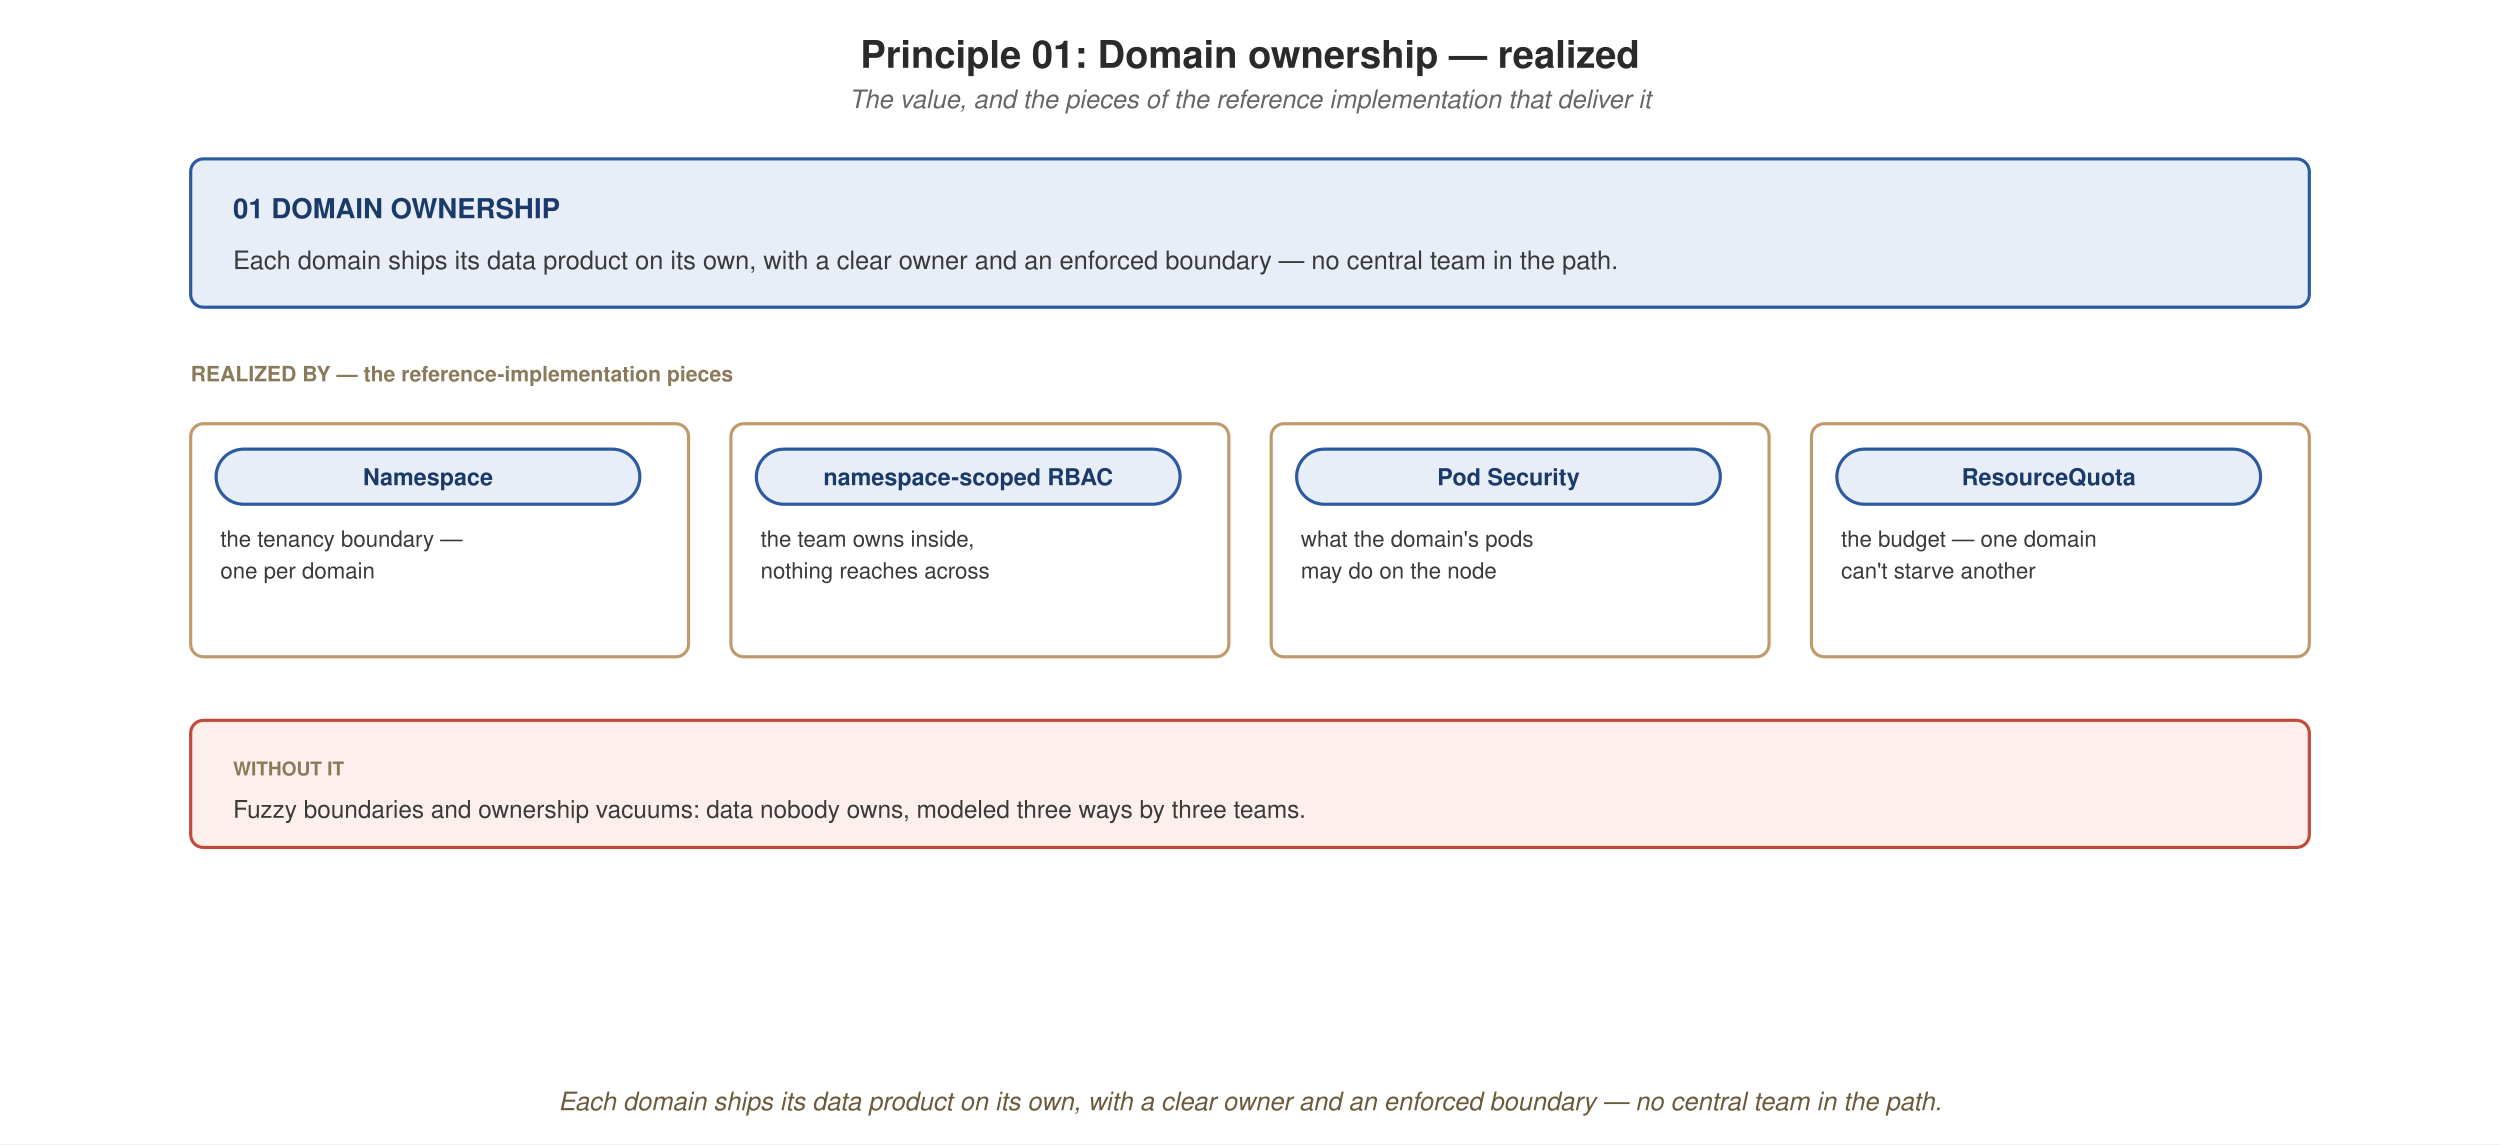
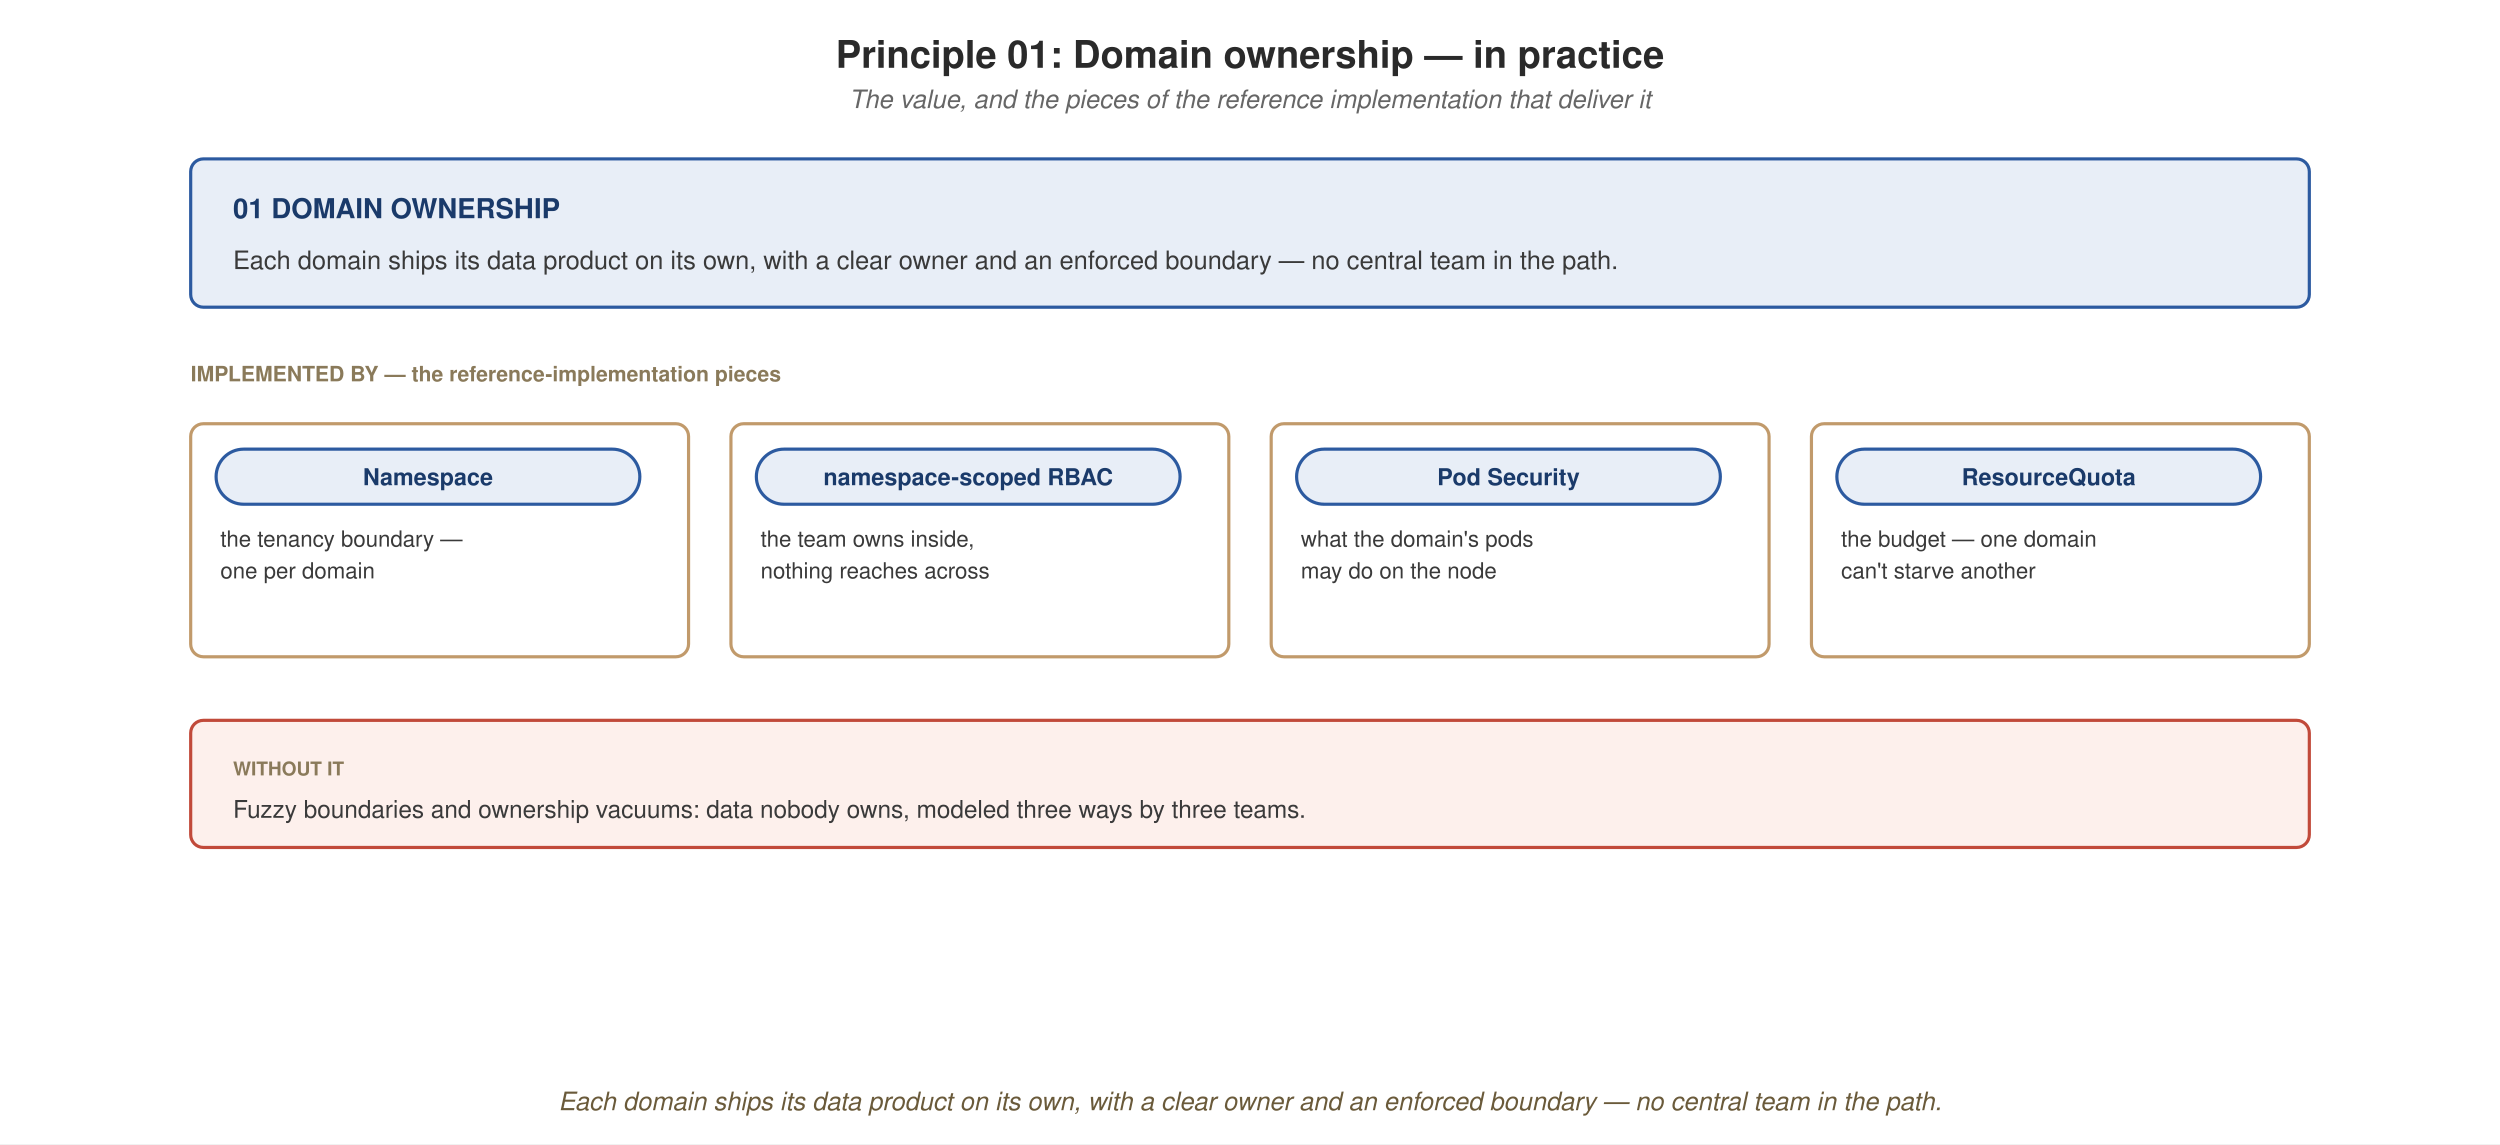
<svg xmlns="http://www.w3.org/2000/svg" viewBox="0 0 1180 540" font-family="Helvetica, -apple-system, 'Segoe UI', Roboto, sans-serif">
  <rect x="0" y="0" width="1180" height="540" fill="#ffffff" />
  <defs>
    <marker id="arr" viewBox="0 0 10 10" refX="9" refY="5" markerWidth="7" markerHeight="7" orient="auto-start-reverse">
      <path d="M0,0 L10,5 L0,10 z" fill="#5a5a5a" />
    </marker>
    <marker id="arrR" viewBox="0 0 10 10" refX="9" refY="5" markerWidth="7" markerHeight="7" orient="auto-start-reverse">
      <path d="M0,0 L10,5 L0,10 z" fill="#c14a3a" />
    </marker>
    <marker id="arrB" viewBox="0 0 10 10" refX="9" refY="5" markerWidth="7" markerHeight="7" orient="auto-start-reverse">
      <path d="M0,0 L10,5 L0,10 z" fill="#2c5aa0" />
    </marker>
    <marker id="arrG" viewBox="0 0 10 10" refX="9" refY="5" markerWidth="7" markerHeight="7" orient="auto-start-reverse">
      <path d="M0,0 L10,5 L0,10 z" fill="#5a8a3a" />
    </marker>
  </defs>
-   <text x="590" y="32" font-size="18" fill="#2a2a2a" text-anchor="middle" font-weight="700">Principle 01: Domain ownership — realized</text>
+   <text x="590" y="32" font-size="18" fill="#2a2a2a" text-anchor="middle" font-weight="700">Principle 01: Domain ownership — in practice</text>
  <text x="590" y="51" font-size="12" fill="#666666" text-anchor="middle" font-style="italic">The value, and the pieces of the reference implementation that deliver it</text>
  <rect x="90" y="75" width="1000" height="70" fill="#e8eef7" stroke="#2c5aa0" stroke-width="1.5" rx="6" />
  <text x="110" y="103" font-size="13" fill="#1a3a6a" text-anchor="start" font-weight="700">01  DOMAIN OWNERSHIP</text>
  <text x="110" y="127" font-size="12" fill="#3a3a3a" text-anchor="start">Each domain ships its data product on its own, with a clear owner and an enforced boundary — no central team in the path.</text>
-   <text x="90" y="180" font-size="10" fill="#8a7a5a" text-anchor="start" font-weight="600">REALIZED BY — the reference-implementation pieces</text>
+   <text x="90" y="180" font-size="10" fill="#8a7a5a" text-anchor="start" font-weight="600">IMPLEMENTED BY — the reference-implementation pieces</text>
  <rect x="90" y="200" width="235" height="110" fill="#ffffff" stroke="#c19a6b" stroke-width="1.5" rx="6" />
  <rect x="102" y="212" width="200" height="26" fill="#e8eef7" stroke="#2c5aa0" stroke-width="1.5" rx="13" />
  <text x="202" y="229" font-size="11" fill="#1a3a6a" text-anchor="middle" font-weight="700">Namespace</text>
  <text x="104" y="258" font-size="10.5" fill="#3a3a3a" text-anchor="start">the tenancy boundary —</text>
  <text x="104" y="273" font-size="10.5" fill="#3a3a3a" text-anchor="start">one per domain</text>
  <rect x="345" y="200" width="235" height="110" fill="#ffffff" stroke="#c19a6b" stroke-width="1.5" rx="6" />
  <rect x="357" y="212" width="200" height="26" fill="#e8eef7" stroke="#2c5aa0" stroke-width="1.5" rx="13" />
  <text x="457" y="229" font-size="11" fill="#1a3a6a" text-anchor="middle" font-weight="700">namespace-scoped RBAC</text>
  <text x="359" y="258" font-size="10.5" fill="#3a3a3a" text-anchor="start">the team owns inside,</text>
  <text x="359" y="273" font-size="10.5" fill="#3a3a3a" text-anchor="start">nothing reaches across</text>
  <rect x="600" y="200" width="235" height="110" fill="#ffffff" stroke="#c19a6b" stroke-width="1.5" rx="6" />
  <rect x="612" y="212" width="200" height="26" fill="#e8eef7" stroke="#2c5aa0" stroke-width="1.5" rx="13" />
  <text x="712" y="229" font-size="11" fill="#1a3a6a" text-anchor="middle" font-weight="700">Pod Security</text>
  <text x="614" y="258" font-size="10.5" fill="#3a3a3a" text-anchor="start">what the domain's pods</text>
  <text x="614" y="273" font-size="10.5" fill="#3a3a3a" text-anchor="start">may do on the node</text>
  <rect x="855" y="200" width="235" height="110" fill="#ffffff" stroke="#c19a6b" stroke-width="1.5" rx="6" />
  <rect x="867" y="212" width="200" height="26" fill="#e8eef7" stroke="#2c5aa0" stroke-width="1.5" rx="13" />
  <text x="967" y="229" font-size="11" fill="#1a3a6a" text-anchor="middle" font-weight="700">ResourceQuota</text>
  <text x="869" y="258" font-size="10.5" fill="#3a3a3a" text-anchor="start">the budget — one domain</text>
  <text x="869" y="273" font-size="10.5" fill="#3a3a3a" text-anchor="start">can't starve another</text>
  <rect x="90" y="340" width="1000" height="60" fill="#fdf0ec" stroke="#c14a3a" stroke-width="1.5" rx="6" />
  <text x="110" y="366" font-size="9" fill="#8a7a5a" text-anchor="start" font-weight="600">WITHOUT IT</text>
  <text x="110" y="386" font-size="11.5" fill="#3a3a3a" text-anchor="start">Fuzzy boundaries and ownership vacuums: data nobody owns, modeled three ways by three teams.</text>
  <text x="590" y="524" font-size="12" fill="#6a5a3a" text-anchor="middle" font-style="italic">Each domain ships its data product on its own, with a clear owner and an enforced boundary — no central team in the path.</text>
</svg>
